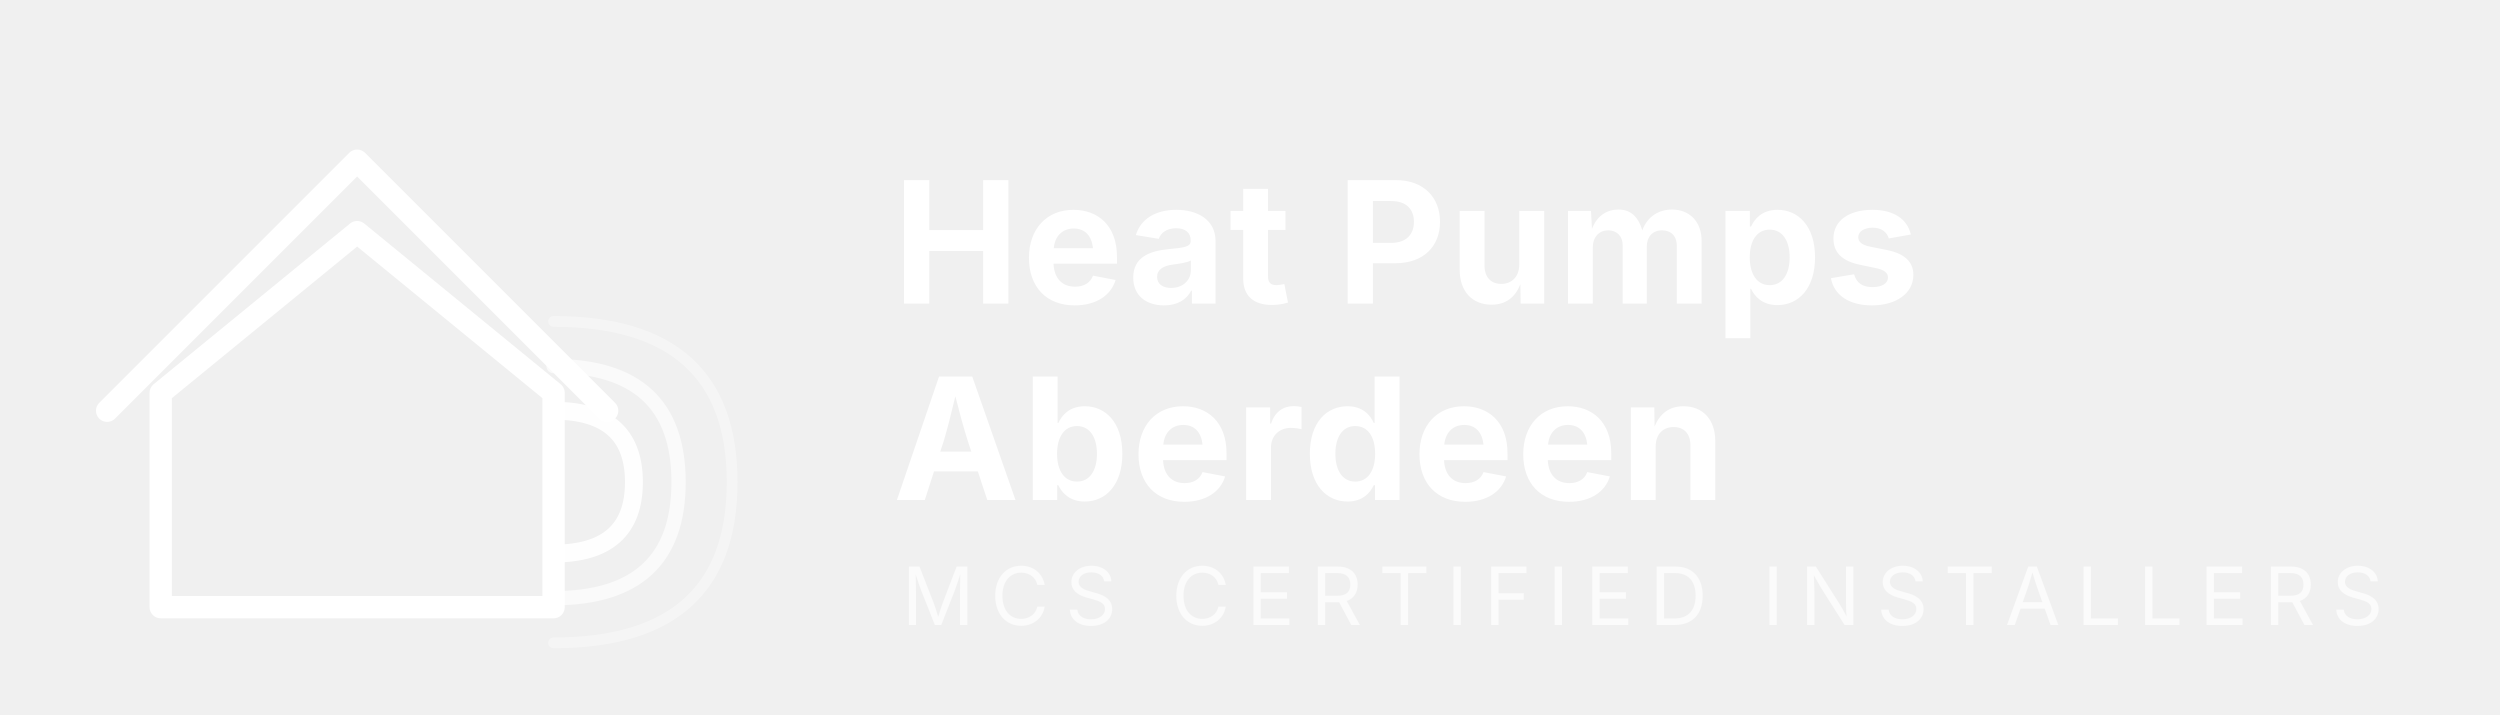
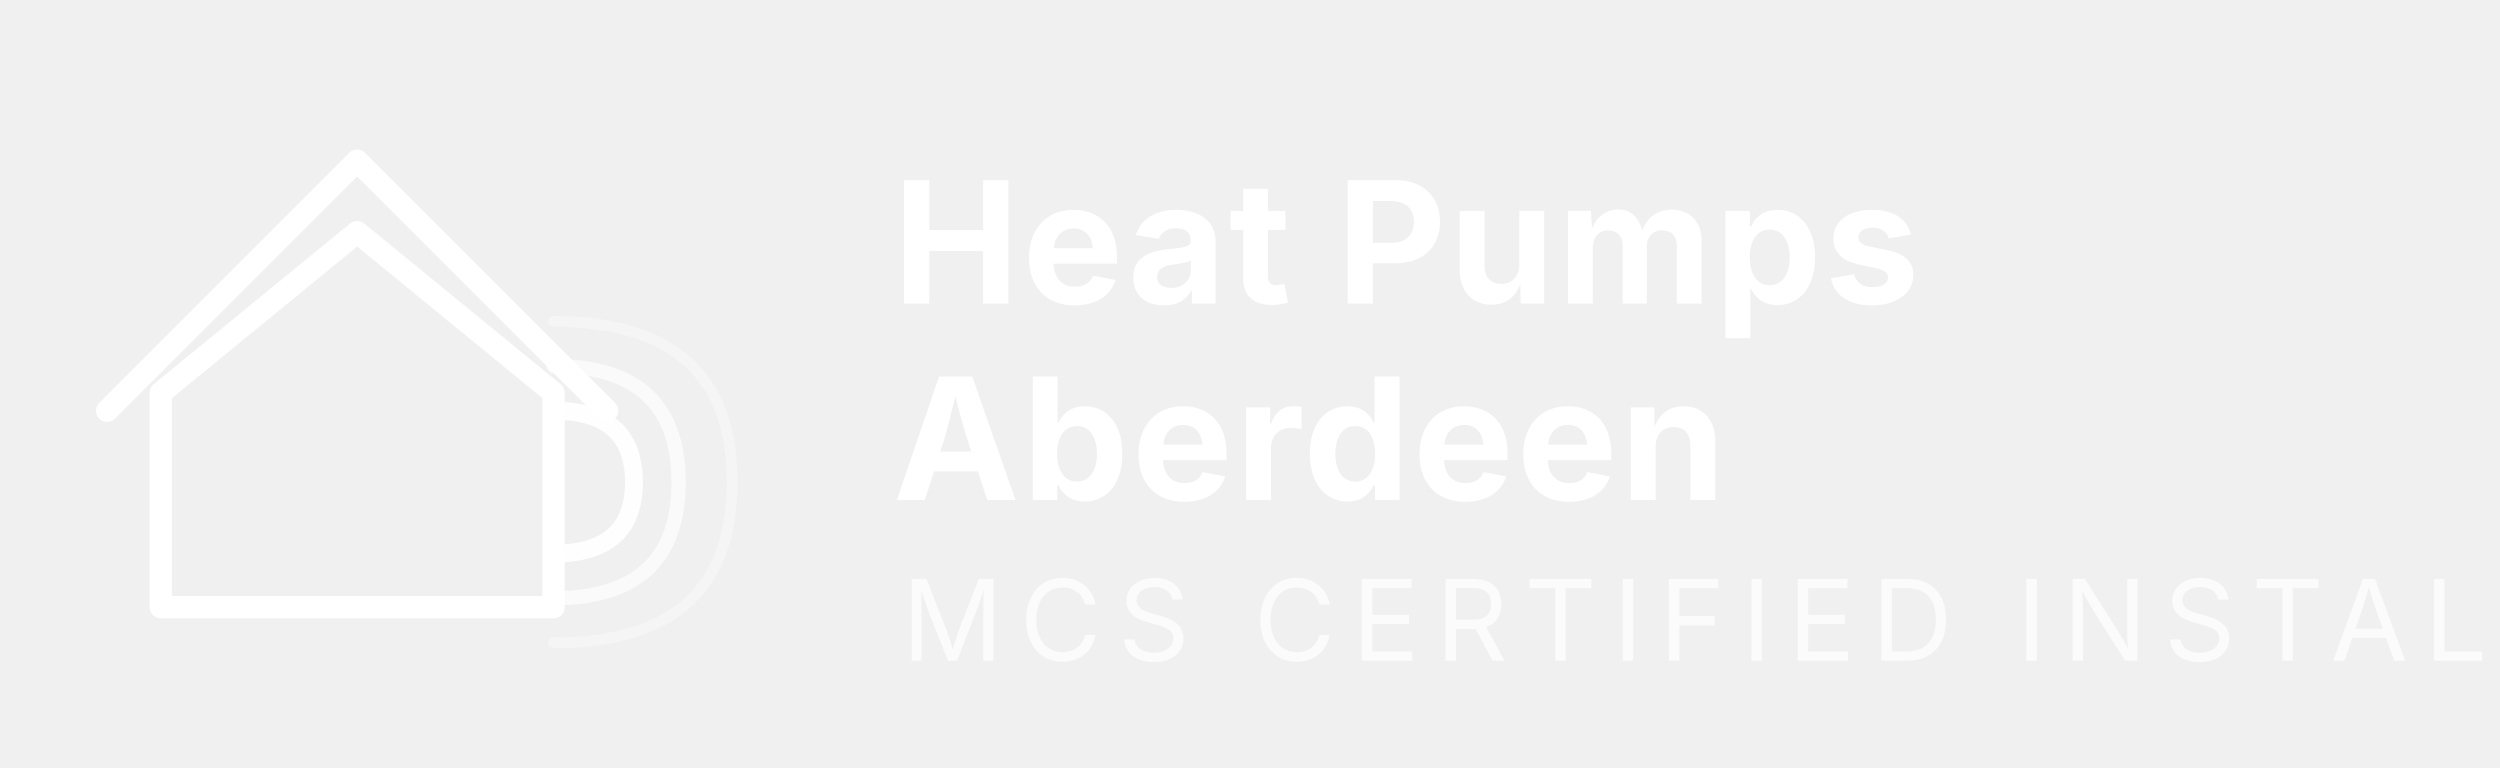
- <svg xmlns="http://www.w3.org/2000/svg" width="280" height="80" viewBox="0 0 280 80">
+ <svg xmlns="http://www.w3.org/2000/svg" width="280" height="86" viewBox="0 0 280 86">
  <g transform="translate(12, 8)">
    <polygon points="28,18 50,36 50,60 6,60 6,36" fill="none" stroke="#ffffff" stroke-width="2.5" stroke-linejoin="round" />
    <polyline points="0,38 28,10 56,38" fill="none" stroke="#ffffff" stroke-width="2.5" stroke-linecap="round" stroke-linejoin="round" />
    <path d="M50 38 Q59 38 59 46 Q59 54 50 54" fill="none" stroke="#ffffff" stroke-width="2" stroke-linecap="round" opacity="0.95" />
    <path d="M50 33 Q64 33 64 46 Q64 59 50 59" fill="none" stroke="#ffffff" stroke-width="1.6" stroke-linecap="round" opacity="0.65" />
    <path d="M50 28 Q70 28 70 46 Q70 64 50 64" fill="none" stroke="#ffffff" stroke-width="1.2" stroke-linecap="round" opacity="0.35" />
  </g>
  <text x="100" y="34" font-family="'Inter', 'Poppins', Arial, sans-serif" font-size="19" font-weight="700" fill="#ffffff" letter-spacing="0.3">Heat Pumps</text>
  <text x="100" y="56" font-family="'Inter', 'Poppins', Arial, sans-serif" font-size="19" font-weight="700" fill="#ffffff" letter-spacing="0.3">Aberdeen</text>
-   <text x="101" y="70" font-family="'Inter', 'Poppins', Arial, sans-serif" font-size="9" font-weight="400" fill="#ffffff" opacity="0.7" letter-spacing="1.8">MCS CERTIFIED INSTALLERS</text>
+   <text x="101" y="74" font-family="'Inter', 'Poppins', Arial, sans-serif" font-size="12.6" font-weight="400" fill="#ffffff" opacity="0.7" letter-spacing="1.8">MCS CERTIFIED INSTALLERS</text>
</svg>
